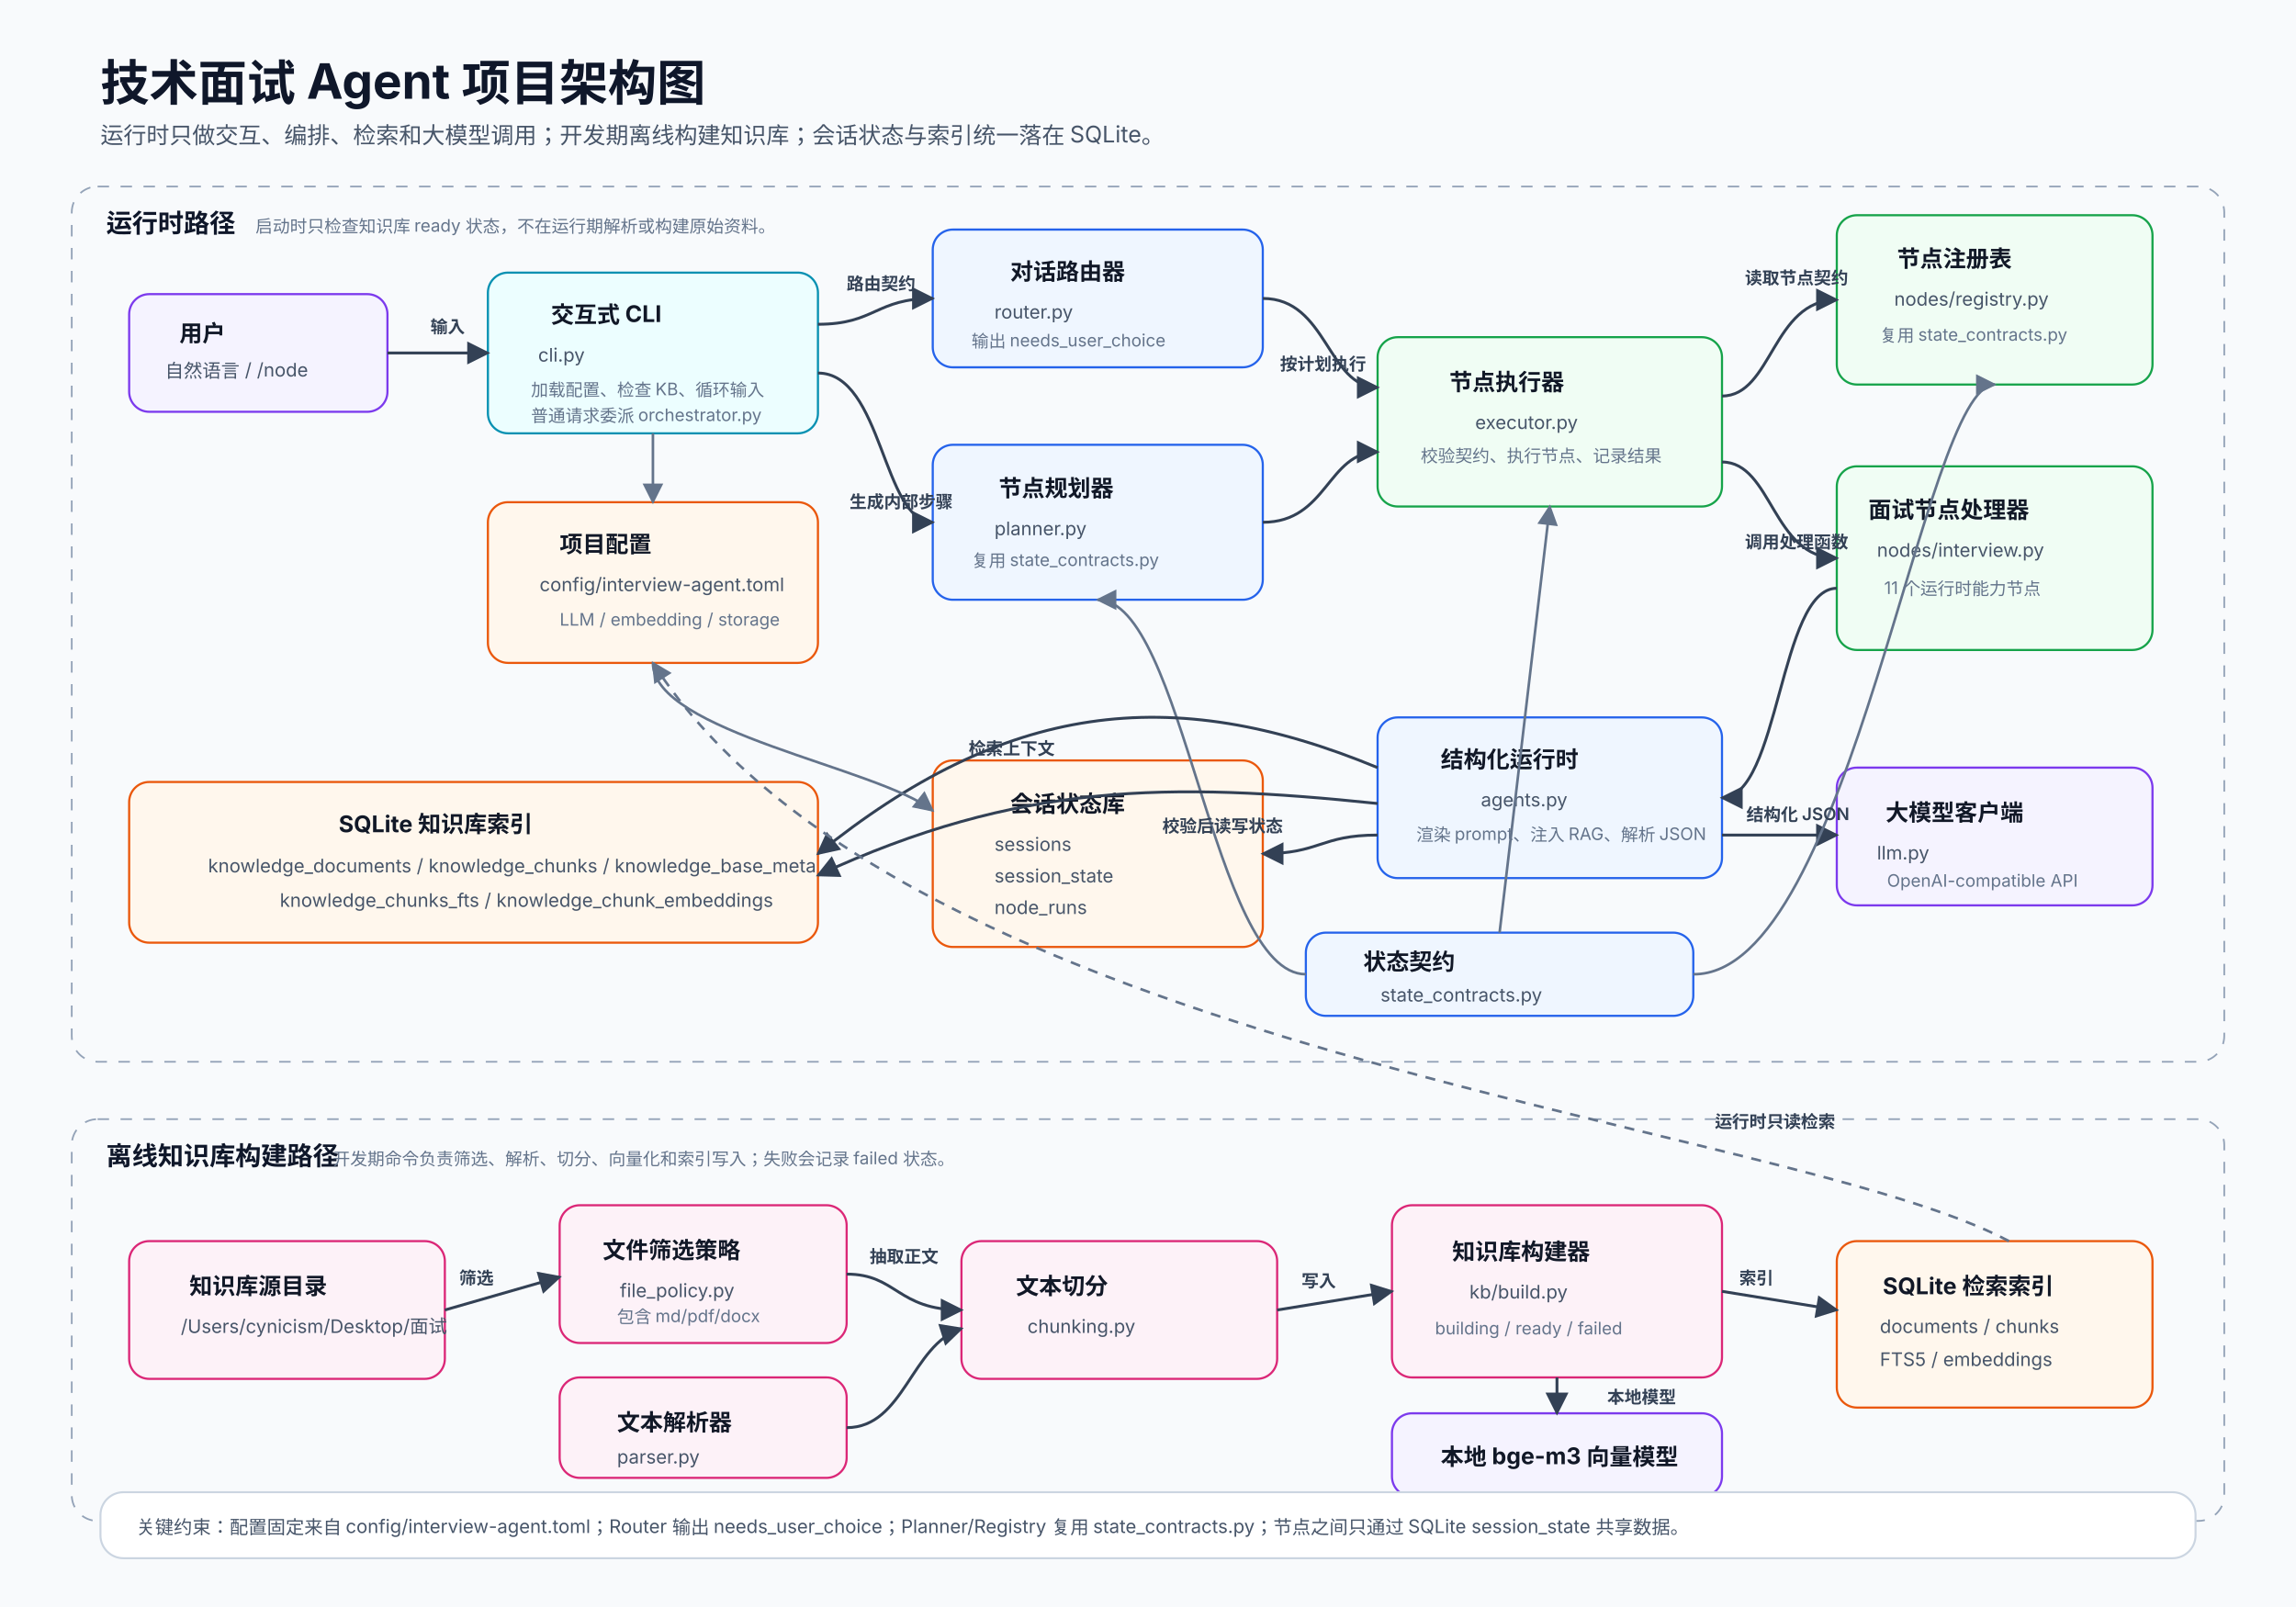
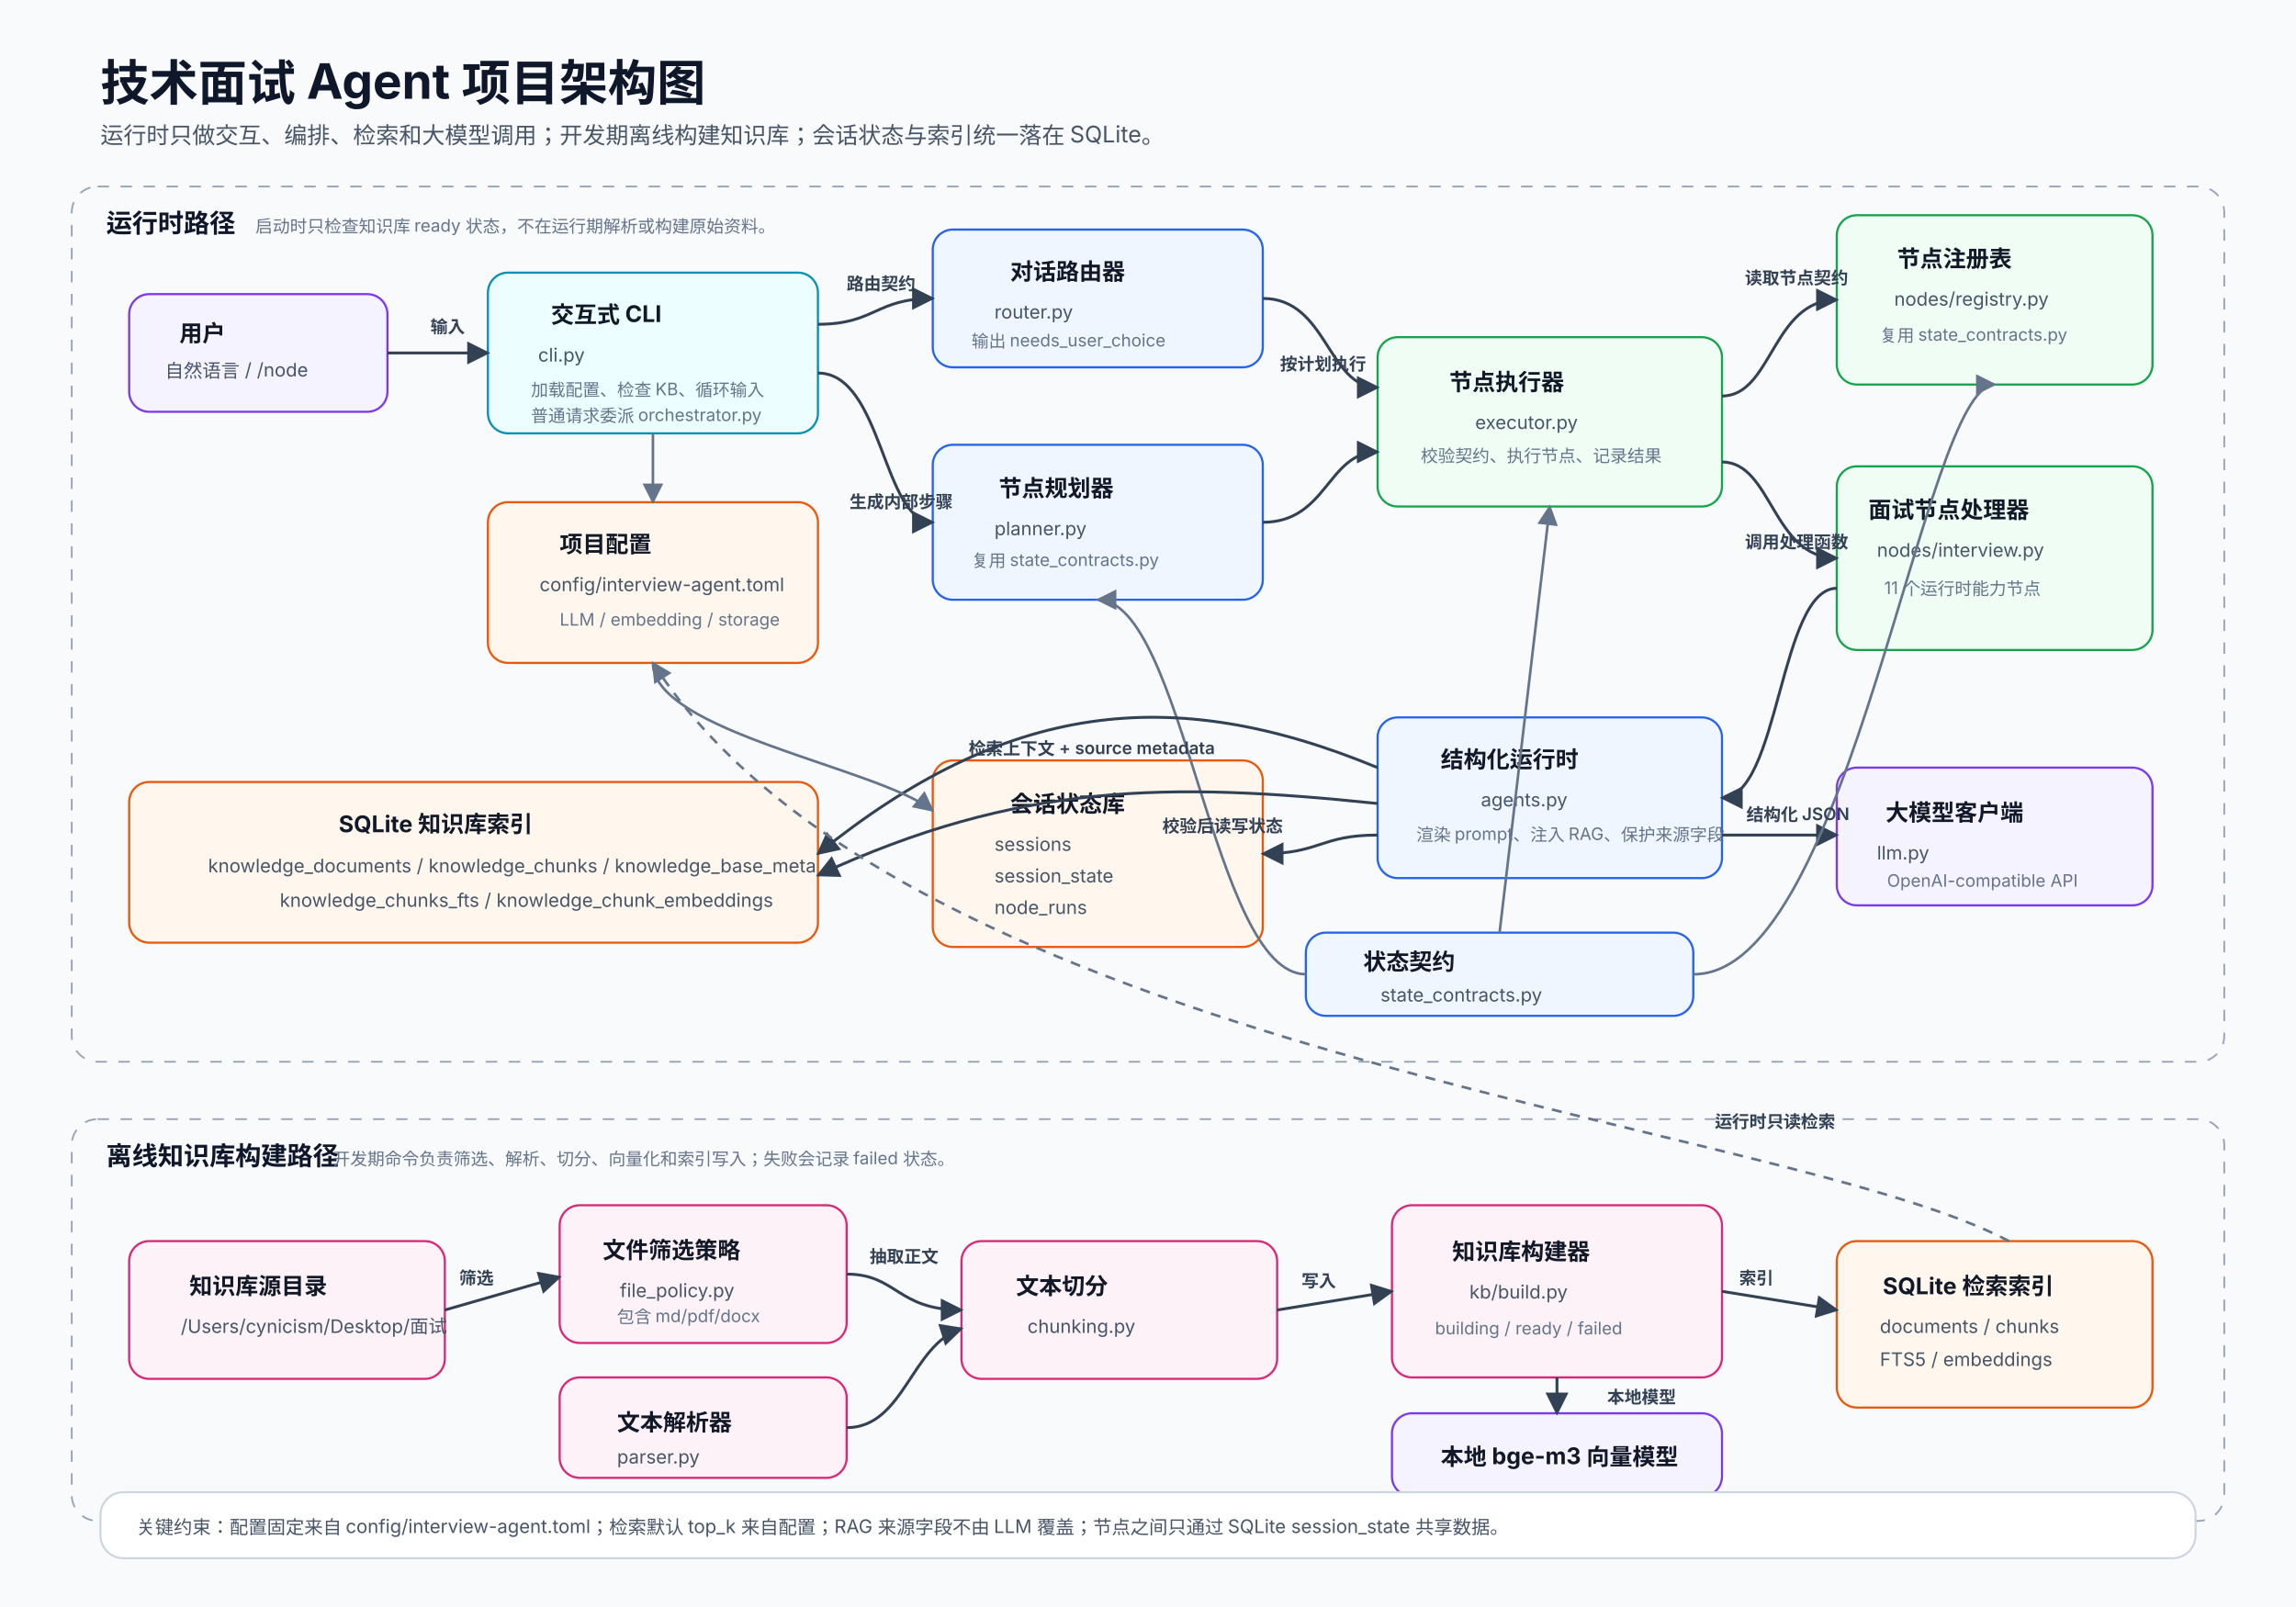
<svg xmlns="http://www.w3.org/2000/svg" width="1600" height="1120" viewBox="0 0 1600 1120" role="img" aria-labelledby="title desc">
  <defs>
    <marker id="arrow" viewBox="0 0 10 10" refX="9" refY="5" markerWidth="8" markerHeight="8" orient="auto-start-reverse">
      <path d="M 0 0 L 10 5 L 0 10 z" fill="#334155" />
    </marker>
    <marker id="soft-arrow" viewBox="0 0 10 10" refX="9" refY="5" markerWidth="8" markerHeight="8" orient="auto-start-reverse">
      <path d="M 0 0 L 10 5 L 0 10 z" fill="#64748b" />
    </marker>
    <style>
      .canvas { fill: #f8fafc; }
      .title { font: 700 34px -apple-system, BlinkMacSystemFont, "Segoe UI", sans-serif; fill: #0f172a; }
      .subtitle { font: 400 16px -apple-system, BlinkMacSystemFont, "Segoe UI", sans-serif; fill: #475569; }
      .section-title { font: 700 18px -apple-system, BlinkMacSystemFont, "Segoe UI", sans-serif; fill: #0f172a; }
      .label { font: 700 16px -apple-system, BlinkMacSystemFont, "Segoe UI", sans-serif; fill: #111827; }
      .small { font: 400 13px -apple-system, BlinkMacSystemFont, "Segoe UI", sans-serif; fill: #475569; }
      .tiny { font: 400 12px -apple-system, BlinkMacSystemFont, "Segoe UI", sans-serif; fill: #64748b; }
      .note { font: 600 12px -apple-system, BlinkMacSystemFont, "Segoe UI", sans-serif; fill: #334155; }
      .panel { fill: #ffffff; stroke: #cbd5e1; stroke-width: 1.4; rx: 16; }
      .runtime { fill: #ecfeff; stroke: #0891b2; stroke-width: 1.5; rx: 14; }
      .logic { fill: #eff6ff; stroke: #2563eb; stroke-width: 1.5; rx: 14; }
      .exec { fill: #f0fdf4; stroke: #16a34a; stroke-width: 1.5; rx: 14; }
      .data { fill: #fff7ed; stroke: #ea580c; stroke-width: 1.5; rx: 14; }
      .offline { fill: #fdf2f8; stroke: #db2777; stroke-width: 1.5; rx: 14; }
      .external { fill: #f5f3ff; stroke: #7c3aed; stroke-width: 1.5; rx: 14; }
      .line { stroke: #334155; stroke-width: 2; fill: none; marker-end: url(#arrow); }
      .soft-line { stroke: #64748b; stroke-width: 1.8; fill: none; marker-end: url(#soft-arrow); }
      .dash-line { stroke: #64748b; stroke-width: 1.8; stroke-dasharray: 7 6; fill: none; marker-end: url(#soft-arrow); }
      .boundary { fill: none; stroke: #94a3b8; stroke-width: 1.2; stroke-dasharray: 8 8; rx: 18; }
    </style>
  </defs>
  <rect class="canvas" x="0" y="0" width="1600" height="1120" />
  <text class="title" x="70" y="70">技术面试 Agent 项目架构图</text>
  <text class="subtitle" x="70" y="100">运行时只做交互、编排、检索和大模型调用；开发期离线构建知识库；会话状态与索引统一落在 SQLite。</text>
  <rect class="boundary" x="50" y="130" width="1500" height="610" />
  <text class="section-title" x="74" y="162">运行时路径</text>
  <text class="tiny" x="178" y="162">启动时只检查知识库 ready 状态，不在运行期解析或构建原始资料。</text>
  <rect class="external" x="90" y="205" width="180" height="82" />
  <text class="label" x="125" y="238">用户</text>
  <text class="small" x="115" y="263">自然语言 / /node</text>
  <rect class="runtime" x="340" y="190" width="230" height="112" />
  <text class="label" x="384" y="225">交互式 CLI</text>
  <text class="small" x="375" y="252">cli.py</text>
  <text class="tiny" x="370" y="276">加载配置、检查 KB、循环输入</text>
  <text class="tiny" x="370" y="294">普通请求委派 orchestrator.py</text>
  <rect class="data" x="340" y="350" width="230" height="112" />
  <text class="label" x="390" y="385">项目配置</text>
  <text class="small" x="376" y="412">config/interview-agent.toml</text>
  <text class="tiny" x="390" y="436">LLM / embedding / storage</text>
  <rect class="logic" x="650" y="160" width="230" height="96" />
  <text class="label" x="704" y="195">对话路由器</text>
  <text class="small" x="693" y="222">router.py</text>
  <text class="tiny" x="677" y="242">输出 needs_user_choice</text>
  <rect class="logic" x="650" y="310" width="230" height="108" />
  <text class="label" x="696" y="346">节点规划器</text>
  <text class="small" x="693" y="373">planner.py</text>
  <text class="tiny" x="677" y="395">复用 state_contracts.py</text>
  <rect class="exec" x="960" y="235" width="240" height="118" />
  <text class="label" x="1010" y="272">节点执行器</text>
  <text class="small" x="1028" y="299">executor.py</text>
  <text class="tiny" x="990" y="322">校验契约、执行节点、记录结果</text>
  <rect class="exec" x="1280" y="150" width="220" height="118" />
  <text class="label" x="1322" y="186">节点注册表</text>
  <text class="small" x="1320" y="213">nodes/registry.py</text>
  <text class="tiny" x="1310" y="238">复用 state_contracts.py</text>
  <rect class="exec" x="1280" y="325" width="220" height="128" />
  <text class="label" x="1302" y="361">面试节点处理器</text>
  <text class="small" x="1308" y="388">nodes/interview.py</text>
  <text class="tiny" x="1313" y="414">11 个运行时能力节点</text>
  <rect class="logic" x="960" y="500" width="240" height="112" />
  <text class="label" x="1004" y="535">结构化运行时</text>
  <text class="small" x="1032" y="562">agents.py</text>
-   <text class="tiny" x="987" y="586">渲染 prompt、注入 RAG、解析 JSON</text>
+   <text class="tiny" x="987" y="586">渲染 prompt、注入 RAG、保护来源字段</text>
  <rect class="external" x="1280" y="535" width="220" height="96" />
  <text class="label" x="1314" y="572">大模型客户端</text>
  <text class="small" x="1308" y="599">llm.py</text>
  <text class="tiny" x="1315" y="618">OpenAI-compatible API</text>
  <rect class="data" x="650" y="530" width="230" height="130" />
  <text class="label" x="704" y="566">会话状态库</text>
  <text class="small" x="693" y="593">sessions</text>
  <text class="small" x="693" y="615">session_state</text>
  <text class="small" x="693" y="637">node_runs</text>
  <rect class="logic" x="910" y="650" width="270" height="58" />
  <text class="label" x="950" y="676">状态契约</text>
  <text class="small" x="962" y="698">state_contracts.py</text>
  <rect class="data" x="90" y="545" width="480" height="112" />
  <text class="label" x="236" y="580">SQLite 知识库索引</text>
  <text class="small" x="145" y="608">knowledge_documents / knowledge_chunks / knowledge_base_meta</text>
  <text class="small" x="195" y="632">knowledge_chunks_fts / knowledge_chunk_embeddings</text>
  <path class="line" d="M 270 246 L 340 246" />
  <path class="soft-line" d="M 455 302 L 455 350" />
  <path class="line" d="M 570 226 C 610 226 610 208 650 208" />
  <path class="line" d="M 570 260 C 615 260 615 364 650 364" />
  <path class="line" d="M 880 208 C 925 208 925 270 960 270" />
  <path class="line" d="M 880 364 C 925 364 925 315 960 315" />
  <path class="line" d="M 1200 276 C 1235 276 1235 209 1280 209" />
  <path class="line" d="M 1200 322 C 1235 322 1235 389 1280 389" />
  <path class="line" d="M 1280 410 C 1240 410 1240 556 1200 556" />
  <path class="line" d="M 1200 582 L 1280 582" />
  <path class="line" d="M 960 582 C 920 582 920 595 880 595" />
  <path class="soft-line" d="M 910 679 C 845 679 825 418 765 418" />
  <path class="soft-line" d="M 1045 650 L 1080 353" />
  <path class="soft-line" d="M 1180 679 C 1290 680 1340 268 1390 268" />
  <path class="line" d="M 960 535 C 815 475 700 490 570 595" />
  <path class="line" d="M 960 560 C 815 545 710 545 570 610" />
  <path class="soft-line" d="M 455 462 C 455 510 612 535 650 565" />
  <text class="note" x="300" y="232">输入</text>
  <text class="note" x="590" y="202">路由契约</text>
  <text class="note" x="592" y="354">生成内部步骤</text>
  <text class="note" x="892" y="258">按计划执行</text>
  <text class="note" x="1216" y="198">读取节点契约</text>
  <text class="note" x="1216" y="382">调用处理函数</text>
  <text class="note" x="1217" y="572">结构化 JSON</text>
  <text class="note" x="810" y="580">校验后读写状态</text>
-   <text class="note" x="675" y="526">检索上下文</text>
+   <text class="note" x="675" y="526">检索上下文 + source metadata</text>
  <rect class="boundary" x="50" y="780" width="1500" height="280" />
  <text class="section-title" x="74" y="812">离线知识库构建路径</text>
  <text class="tiny" x="232" y="812">开发期命令负责筛选、解析、切分、向量化和索引写入；失败会记录 failed 状态。</text>
  <rect class="offline" x="90" y="865" width="220" height="96" />
  <text class="label" x="132" y="902">知识库源目录</text>
  <text class="small" x="126" y="929">/Users/cynicism/Desktop/面试</text>
  <rect class="offline" x="390" y="840" width="200" height="96" />
  <text class="label" x="420" y="877">文件筛选策略</text>
  <text class="small" x="432" y="904">file_policy.py</text>
  <text class="tiny" x="430" y="922">包含 md/pdf/docx</text>
  <rect class="offline" x="390" y="960" width="200" height="70" />
  <text class="label" x="430" y="997">文本解析器</text>
  <text class="small" x="430" y="1020">parser.py</text>
  <rect class="offline" x="670" y="865" width="220" height="96" />
  <text class="label" x="708" y="902">文本切分</text>
  <text class="small" x="716" y="929">chunking.py</text>
  <rect class="offline" x="970" y="840" width="230" height="120" />
  <text class="label" x="1012" y="878">知识库构建器</text>
  <text class="small" x="1024" y="905">kb/build.py</text>
  <text class="tiny" x="1000" y="930">building / ready / failed</text>
  <rect class="external" x="970" y="985" width="230" height="58" />
  <text class="label" x="1004" y="1021">本地 bge-m3 向量模型</text>
  <rect class="data" x="1280" y="865" width="220" height="116" />
  <text class="label" x="1312" y="902">SQLite 检索索引</text>
  <text class="small" x="1310" y="929">documents / chunks</text>
  <text class="small" x="1310" y="952">FTS5 / embeddings</text>
  <path class="line" d="M 310 913 L 390 890" />
  <path class="line" d="M 590 888 C 625 888 625 913 670 913" />
  <path class="line" d="M 590 995 C 630 995 635 937 670 926" />
  <path class="line" d="M 890 913 L 970 900" />
  <path class="line" d="M 1085 960 L 1085 985" />
  <path class="line" d="M 1200 900 L 1280 913" />
  <path class="dash-line" d="M 1400 865 C 1240 780 630 735 455 462" />
  <text class="note" x="320" y="895">筛选</text>
  <text class="note" x="606" y="880">抽取正文</text>
  <text class="note" x="907" y="897">写入</text>
  <text class="note" x="1212" y="895">索引</text>
  <text class="note" x="1120" y="978">本地模型</text>
  <text class="note" x="1195" y="786">运行时只读检索</text>
  <rect class="panel" x="70" y="1040" width="1460" height="46" />
-   <text class="small" x="95" y="1069">关键约束：配置固定来自 config/interview-agent.toml；Router 输出 needs_user_choice；Planner/Registry 复用 state_contracts.py；节点之间只通过 SQLite session_state 共享数据。</text>
+   <text class="small" x="95" y="1069">关键约束：配置固定来自 config/interview-agent.toml；检索默认 top_k 来自配置；RAG 来源字段不由 LLM 覆盖；节点之间只通过 SQLite session_state 共享数据。</text>
</svg>
